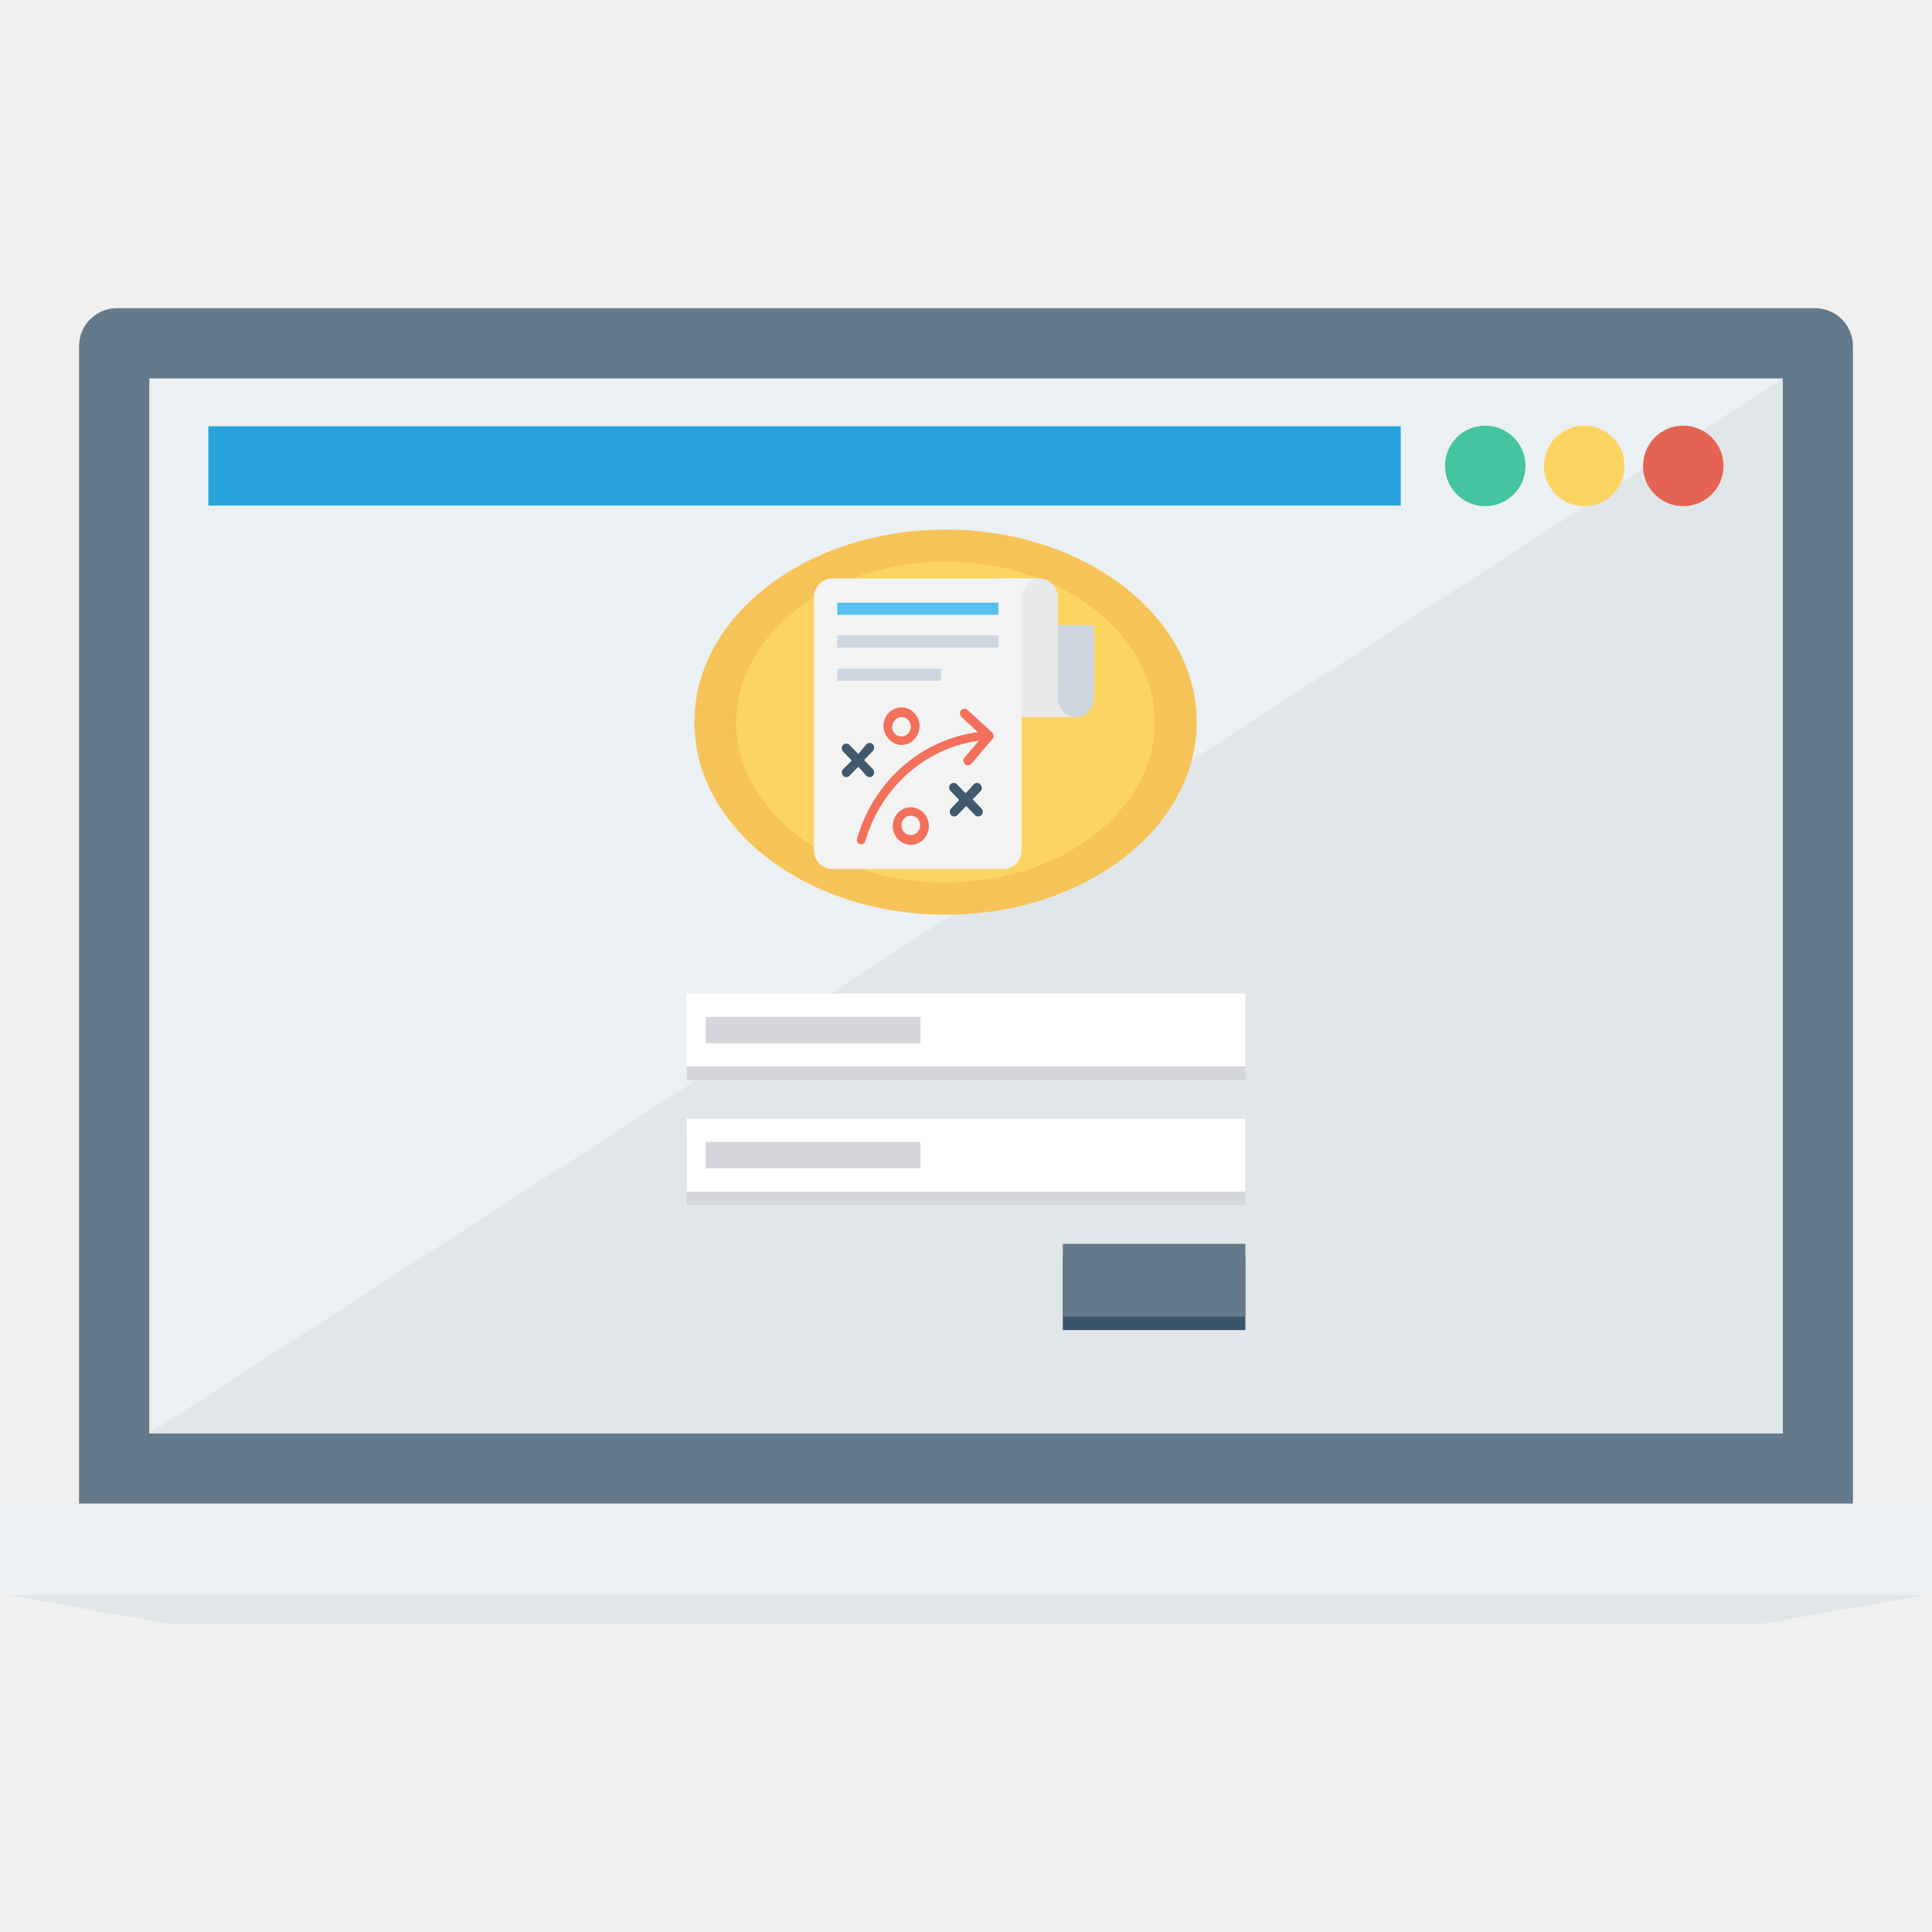
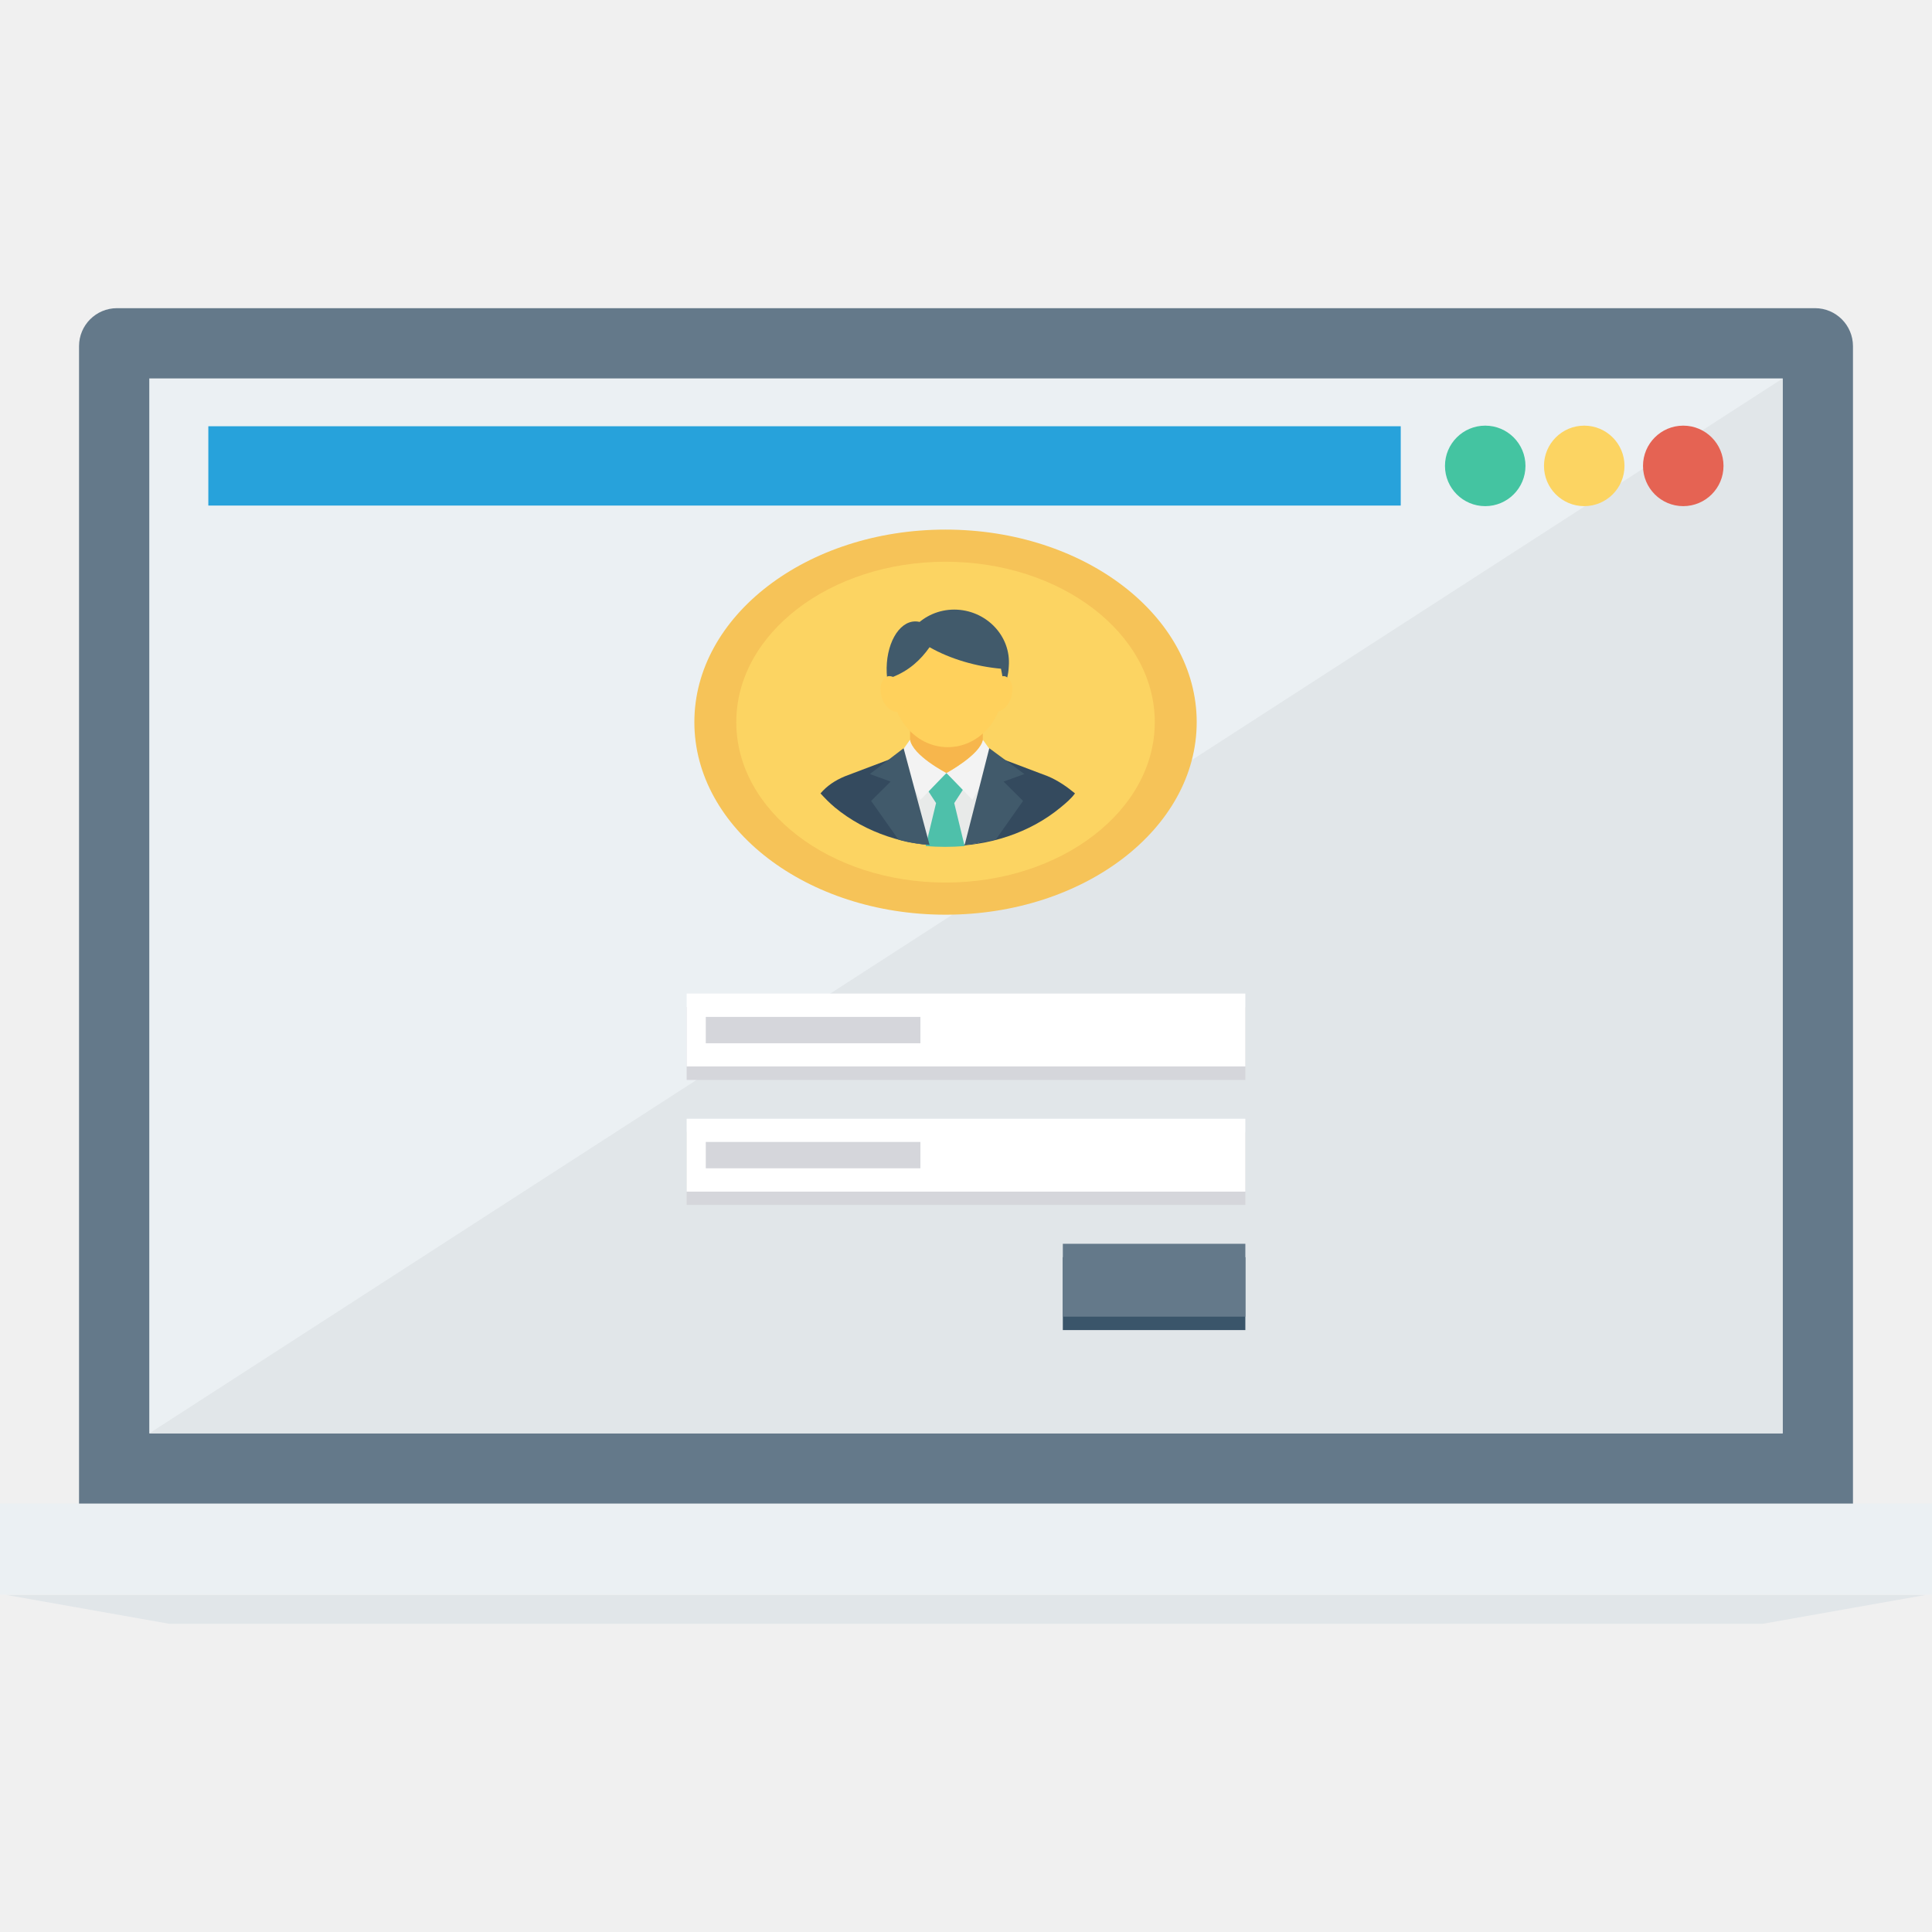
<svg xmlns="http://www.w3.org/2000/svg" version="1.1" id="Layer_1" x="0px" y="0px" viewBox="0 0 491.52 491.52" style="enable-background:new 0 0 491.52 491.52;" xml:space="preserve">
  <defs id="defs83" />
  <rect y="382.515" style="fill:#EBF0F3;" width="491.52" height="23.148" id="rect2" />
  <polygon style="fill:#E1E6E9;" points="489.903,405.774 1.617,405.774 43.083,413.119 448.437,413.119 " id="polygon4" />
  <path style="fill:#64798A;" d="M461.75,78.401H29.77c-5.337,0-9.662,4.326-9.662,9.663v294.463h451.305V88.064  C471.413,82.727,467.086,78.401,461.75,78.401z" id="path6" />
  <rect x="37.98" y="96.276" style="fill:#EBF0F3;" width="415.539" height="268.39" id="rect8" />
  <polyline style="fill:#E1E6E9;" points="453.539,96.275 453.539,364.656 37.982,364.656 " id="polyline10" />
  <rect x="53.002" y="108.442" style="fill:#27A2DB;" width="303.36" height="20.178" id="rect14" />
  <circle style="fill:#44C4A1;" cx="377.856" cy="118.528" r="10.24" id="circle16" />
  <circle style="fill:#FCD462;" cx="403.046" cy="118.528" r="10.24" id="circle18" />
  <circle style="fill:#E56353;" cx="428.237" cy="118.528" r="10.24" id="circle20" />
  <rect x="174.694" y="256.205" style="fill:#D5D6DB;" width="142.131" height="18.54" id="rect32" />
  <rect x="174.694" y="252.774" style="fill:#FFFFFF;" width="142.131" height="18.54" id="rect34" />
  <rect x="174.694" y="288" style="fill:#D5D6DB;" width="142.131" height="18.54" id="rect36" />
  <rect x="174.694" y="284.621" style="fill:#FFFFFF;" width="142.131" height="18.54" id="rect38" />
  <rect x="270.392" y="319.846" style="fill:#3A556A;" width="46.438" height="18.54" id="rect40" />
  <rect x="270.392" y="316.431" style="fill:#64798A;" width="46.438" height="18.54" id="rect42" />
  <g id="g48">
    <rect x="179.558" y="258.714" style="fill:#D5D6DB;" width="54.6" height="6.702" id="rect44" />
    <rect x="179.558" y="290.524" style="fill:#D5D6DB;" width="54.6" height="6.702" id="rect46" />
  </g>
  <g id="g50">
</g>
  <g id="g52">
</g>
  <g id="g54">
</g>
  <g id="g56">
</g>
  <g id="g58">
</g>
  <g id="g60">
</g>
  <g id="g62">
</g>
  <g id="g64">
</g>
  <g id="g66">
</g>
  <g id="g68">
</g>
  <g id="g70">
</g>
  <g id="g72">
</g>
  <g id="g74">
</g>
  <g id="g76">
</g>
  <g id="g78">
</g>
  <g id="g38" transform="translate(350.0691,-557.9932)" />
  <g id="g40" transform="translate(350.0691,-557.9932)" />
  <g id="g42" transform="translate(350.0691,-557.9932)" />
  <g id="g44" transform="translate(350.0691,-557.9932)" />
  <g id="g46" transform="translate(350.0691,-557.9932)" />
  <g id="g48-6" transform="translate(350.0691,-557.9932)" />
  <g id="g50-7" transform="translate(350.0691,-557.9932)" />
  <g id="g52-5" transform="translate(350.0691,-557.9932)" />
  <g id="g54-3" transform="translate(350.0691,-557.9932)" />
  <g id="g56-5" transform="translate(350.0691,-557.9932)" />
  <g id="g58-6" transform="translate(350.0691,-557.9932)" />
  <g id="g60-2" transform="translate(350.0691,-557.9932)" />
  <g id="g62-9" transform="translate(350.0691,-557.9932)" />
  <g id="g64-1" transform="translate(350.0691,-557.9932)" />
  <g id="g66-2" transform="translate(350.0691,-557.9932)" />
  <ellipse style="fill:#3a556a;stroke-width:1.868" cx="69.771" cy="-288.009" id="circle12" rx="9.159" ry="7.179" />
  <ellipse style="fill:#f6c358;stroke-width:1.268" cx="240.553" cy="183.721" id="circle22" rx="63.9" ry="48.986" />
  <ellipse style="fill:#fcd462;stroke-width:1.268" cx="240.553" cy="183.721" id="circle24" rx="53.234" ry="40.809" />
-   <g id="g6" transform="matrix(0.1391958,0,0,0.1443408,207.0643,147.1722)">
-     <polygon style="fill:#f3f3f3" points="412.8,0 412.8,59.733 315.733,59.733 346.667,0 " id="polygon2" />
-     <path style="fill:#f3f3f3" d="M 379.733,0 H 33.067 C 14.933,0 0,14.933 0,33.067 V 478.934 C 0,497.067 14.933,512 33.067,512 h 313.6 c 18.133,0 33.067,-14.933 33.067,-33.067 V 0 Z" id="path4" />
+   <path style="fill:#344a5e;stroke-width:0.282" d="m 266.551,197.471 -11.561,-4.375 -14.204,3.555 -14.204,-3.555 -11.561,4.375 c -2.642,1.094 -4.624,2.461 -6.276,4.375 0.991,1.094 2.312,2.461 3.633,3.555 15.855,13.125 41.62,13.125 57.475,0 1.321,-1.094 2.642,-2.187 3.633,-3.555 -1.982,-1.641 -4.294,-3.282 -6.936,-4.375 z" id="path14" />
+   <path style="fill:#e8eae9;stroke-width:0.282" d="m 232.198,194.463 0.33,19.962 c 5.615,0.82 11.231,0.82 16.516,0 l 0.33,-19.962 -8.588,2.188 z" id="path16" />
+   <path style="fill:#4ec0aa;stroke-width:0.282" d="m 240.786,196.651 -4.955,4.102 2.312,3.555 -2.642,10.938 c 3.303,0.274 6.606,0.274 9.91,0 l -2.642,-10.938 2.312,-3.555 z" id="path18" />
+   <path style="fill:#f3f3f3;stroke-width:0.282" d="m 240.786,196.651 c 0,0 8.588,-4.648 9.249,-8.477 l 3.303,4.648 -5.946,10.664 z" id="path20" />
+   <path style="fill:#415a6b;stroke-width:0.282" d="m 251.687,190.361 -6.276,24.61 c 2.642,-0.274 5.285,-0.82 7.928,-1.367 l 6.937,-9.844 -4.955,-4.922 5.285,-1.914 z" id="path22" />
+   <path style="fill:#f3f3f3;stroke-width:0.282" d="m 240.786,196.651 c 0,0 -8.588,-4.648 -9.249,-8.477 l -3.303,4.648 5.946,10.664 z" id="path24" />
+   <path style="fill:#415a6b;stroke-width:0.282" d="m 229.886,190.361 -8.588,6.563 5.285,1.914 -4.955,4.922 6.937,9.844 c 2.642,0.82 5.285,1.094 7.928,1.367 z" id="path26" />
+   <path style="fill:#f7b64c;stroke-width:0.282" d="m 231.537,183.252 v 4.922 c 0.661,4.102 9.249,8.477 9.249,8.477 0,0 8.588,-4.648 9.249,-8.477 v -4.922 z" id="path28" />
+   <g transform="matrix(0.309672,0,0,0.256354,161.5103,135.9803)" id="g34">
+     <path style="fill:#415a6b" d="m 256,137.467 c 0,26.667 -10.667,48 -23.467,48 -12.8,0 -24.533,-21.333 -25.6,-48 -1.067,-27.733 9.6,-51.2 23.467,-51.2 13.867,0 25.6,23.466 25.6,51.2 z" id="path30" />
+     <path style="fill:#415a6b" d="m 307.2,131.067 c -1.067,29.867 -21.333,52.267 -44.8,52.267 -23.467,0 -43.733,-22.4 -44.8,-52.267 -1.067,-30.933 19.2,-56.533 44.8,-56.533 25.6,0 46.933,25.599 44.8,56.533 z" id="path32" />
  </g>
-   <rect x="213.003" y="153.331" style="fill:#55c0eb;stroke-width:0.142" width="40.979" height="3.079" id="rect8-3" />
-   <g id="g14" transform="matrix(0.1391958,0,0,0.1443408,207.0643,147.1722)">
-     <rect x="42.667" y="100.267" style="fill:#ced6e0" width="294.4" height="21.333" id="rect10" />
-     <rect x="42.667" y="158.933" style="fill:#ced6e0" width="189.867" height="21.333" id="rect12" />
-   </g>
-   <g id="g20" transform="matrix(0.1391958,0,0,0.1443408,207.0643,147.1722)">
-     <polygon style="fill:#e8eae9" points="478.933,195.2 397.867,195.2 412.8,244.267 478.933,244.267 " id="polygon16" />
-     <path style="fill:#e8eae9" d="M 445.867,244.267 H 379.734 V 33.067 C 379.733,14.933 394.667,0 412.8,0 v 0 c 18.133,0 33.067,14.933 33.067,33.067 z" id="path18" />
-   </g>
-   <path style="fill:#ced6e0;stroke-width:0.142" d="m 269.127,159.027 v 18.63 c 0,2.617 2.079,4.773 4.603,4.773 2.524,0 4.603,-2.156 4.603,-4.773 v -18.63 z" id="path22" />
-   <path style="fill:#f3705a;stroke-width:0.142" d="m 252.349,186.279 -6.236,-5.697 c -0.445,-0.462 -1.188,-0.308 -1.633,0.154 -0.445,0.462 -0.297,1.232 0.149,1.694 l 4.157,3.849 c -14.402,1.848 -26.577,12.471 -30.734,27.098 -0.149,0.616 0.149,1.232 0.742,1.386 0.594,0.154 1.188,-0.154 1.336,-0.77 4.009,-13.703 15.293,-23.71 28.953,-25.558 l -3.712,4.311 c -0.445,0.462 -0.297,1.232 0.149,1.694 v 0 c 0.445,0.462 1.188,0.308 1.633,-0.154 l 5.494,-6.466 c 0.297,-0.308 0.148,-1.078 -0.297,-1.54 z" id="path24" />
-   <g id="g30" transform="matrix(0.1391958,0,0,0.1443408,207.0643,147.1722)">
-     <path style="fill:#415a6b" d="m 304,362.667 v 0 c -3.2,-3.2 -8.533,-3.2 -11.733,0 l -14.933,16 -16,-16 c -3.2,-3.2 -8.533,-3.2 -11.733,0 v 0 c -3.2,3.2 -3.2,8.533 0,11.733 l 16,16 -14.933,14.933 c -3.2,3.2 -3.2,8.533 0,11.733 v 0 c 3.2,3.2 8.533,3.2 11.733,0 l 16,-16 16,16 c 3.2,3.2 8.533,3.2 11.733,0 v 0 c 3.2,-3.2 3.2,-8.533 0,-11.733 l -16,-16 16,-16 C 307.2,371.2 307.2,365.867 304,362.667 Z" id="path26" />
-     <path style="fill:#415a6b" d="m 96,347.733 c 3.2,3.2 8.533,3.2 11.733,0 v 0 c 3.2,-3.2 3.2,-8.533 0,-11.733 l -16,-16 16,-16 c 3.2,-3.2 3.2,-8.533 0,-11.733 v 0 c -3.2,-3.2 -8.533,-3.2 -11.733,0 l -14.933,17.067 -16,-16 c -3.2,-3.2 -8.533,-3.2 -11.733,0 v 0 c -3.2,3.2 -3.2,8.533 0,11.733 l 16,16 -16,14.933 c -3.2,3.2 -3.2,8.533 0,11.733 v 0 c 3.2,3.2 8.533,3.2 11.733,0 l 16,-16 z" id="path28" />
-   </g>
-   <g id="g36" transform="matrix(0.1391958,0,0,0.1443408,207.0643,147.1722)">
-     <path style="fill:#f3705a" d="m 160,293.333 c 18.133,0 33.067,-14.933 33.067,-33.067 0,-18.133 -14.933,-33.067 -33.067,-33.067 -18.134,0 -33.067,14.933 -33.067,33.067 1.067,18.134 16,33.067 33.067,33.067 z m 0,-49.066 c 9.6,0 17.067,7.467 17.067,17.067 0,9.6 -7.467,17.066 -17.067,17.066 -9.6,0 -17.067,-7.467 -17.067,-17.067 1.067,-9.6 8.534,-17.066 17.067,-17.066 z" id="path32" />
-     <path style="fill:#f3705a" d="m 177.067,403.2 c -18.133,0 -33.067,14.933 -33.067,33.067 0,18.134 14.933,33.067 33.067,33.067 18.134,0 33.067,-14.933 33.067,-33.067 0,-18.134 -14.934,-33.067 -33.067,-33.067 z m 0,49.067 c -9.6,0 -17.067,-7.467 -17.067,-17.067 0,-9.6 7.467,-17.067 17.067,-17.067 9.6,0 17.067,7.467 17.067,17.067 0,9.6 -7.467,17.067 -17.067,17.067 z" id="path34" />
+   <g transform="matrix(0.309672,0,0,0.256354,161.5103,135.9803)" id="g42-3">
+     <path style="fill:#ffd15c" d="m 300.8,133.2 c -20.267,-2.133 -41.6,-9.6 -58.667,-21.333 -7.467,12.8 -17.067,23.467 -30.933,29.867 0,3.2 -1.067,7.467 0,10.667 1.067,33.067 21.333,58.667 45.867,58.667 24.533,0 44.8,-25.6 45.867,-58.667 C 302.933,146 301.867,139.6 300.8,133.2 Z" id="path36" />
+     <path style="fill:#ffd15c" d="m 309.333,160.933 c -2.133,9.6 -8.533,16 -13.867,14.933 -5.333,-1.067 -7.467,-9.6 -5.333,-19.2 2.133,-9.6 8.533,-17.067 13.867,-16 5.333,2.134 7.467,10.667 5.333,20.267 z" id="path38" />
+     <path style="fill:#ffd15c" d="m 202.667,160.933 c 2.133,9.6 8.533,16 13.867,14.933 5.333,-1.067 7.467,-9.6 5.333,-19.2 -2.133,-9.6 -8.533,-17.067 -13.867,-16 -5.333,2.134 -7.467,10.667 -5.333,20.267 z" id="path40" />
  </g>
</svg>
